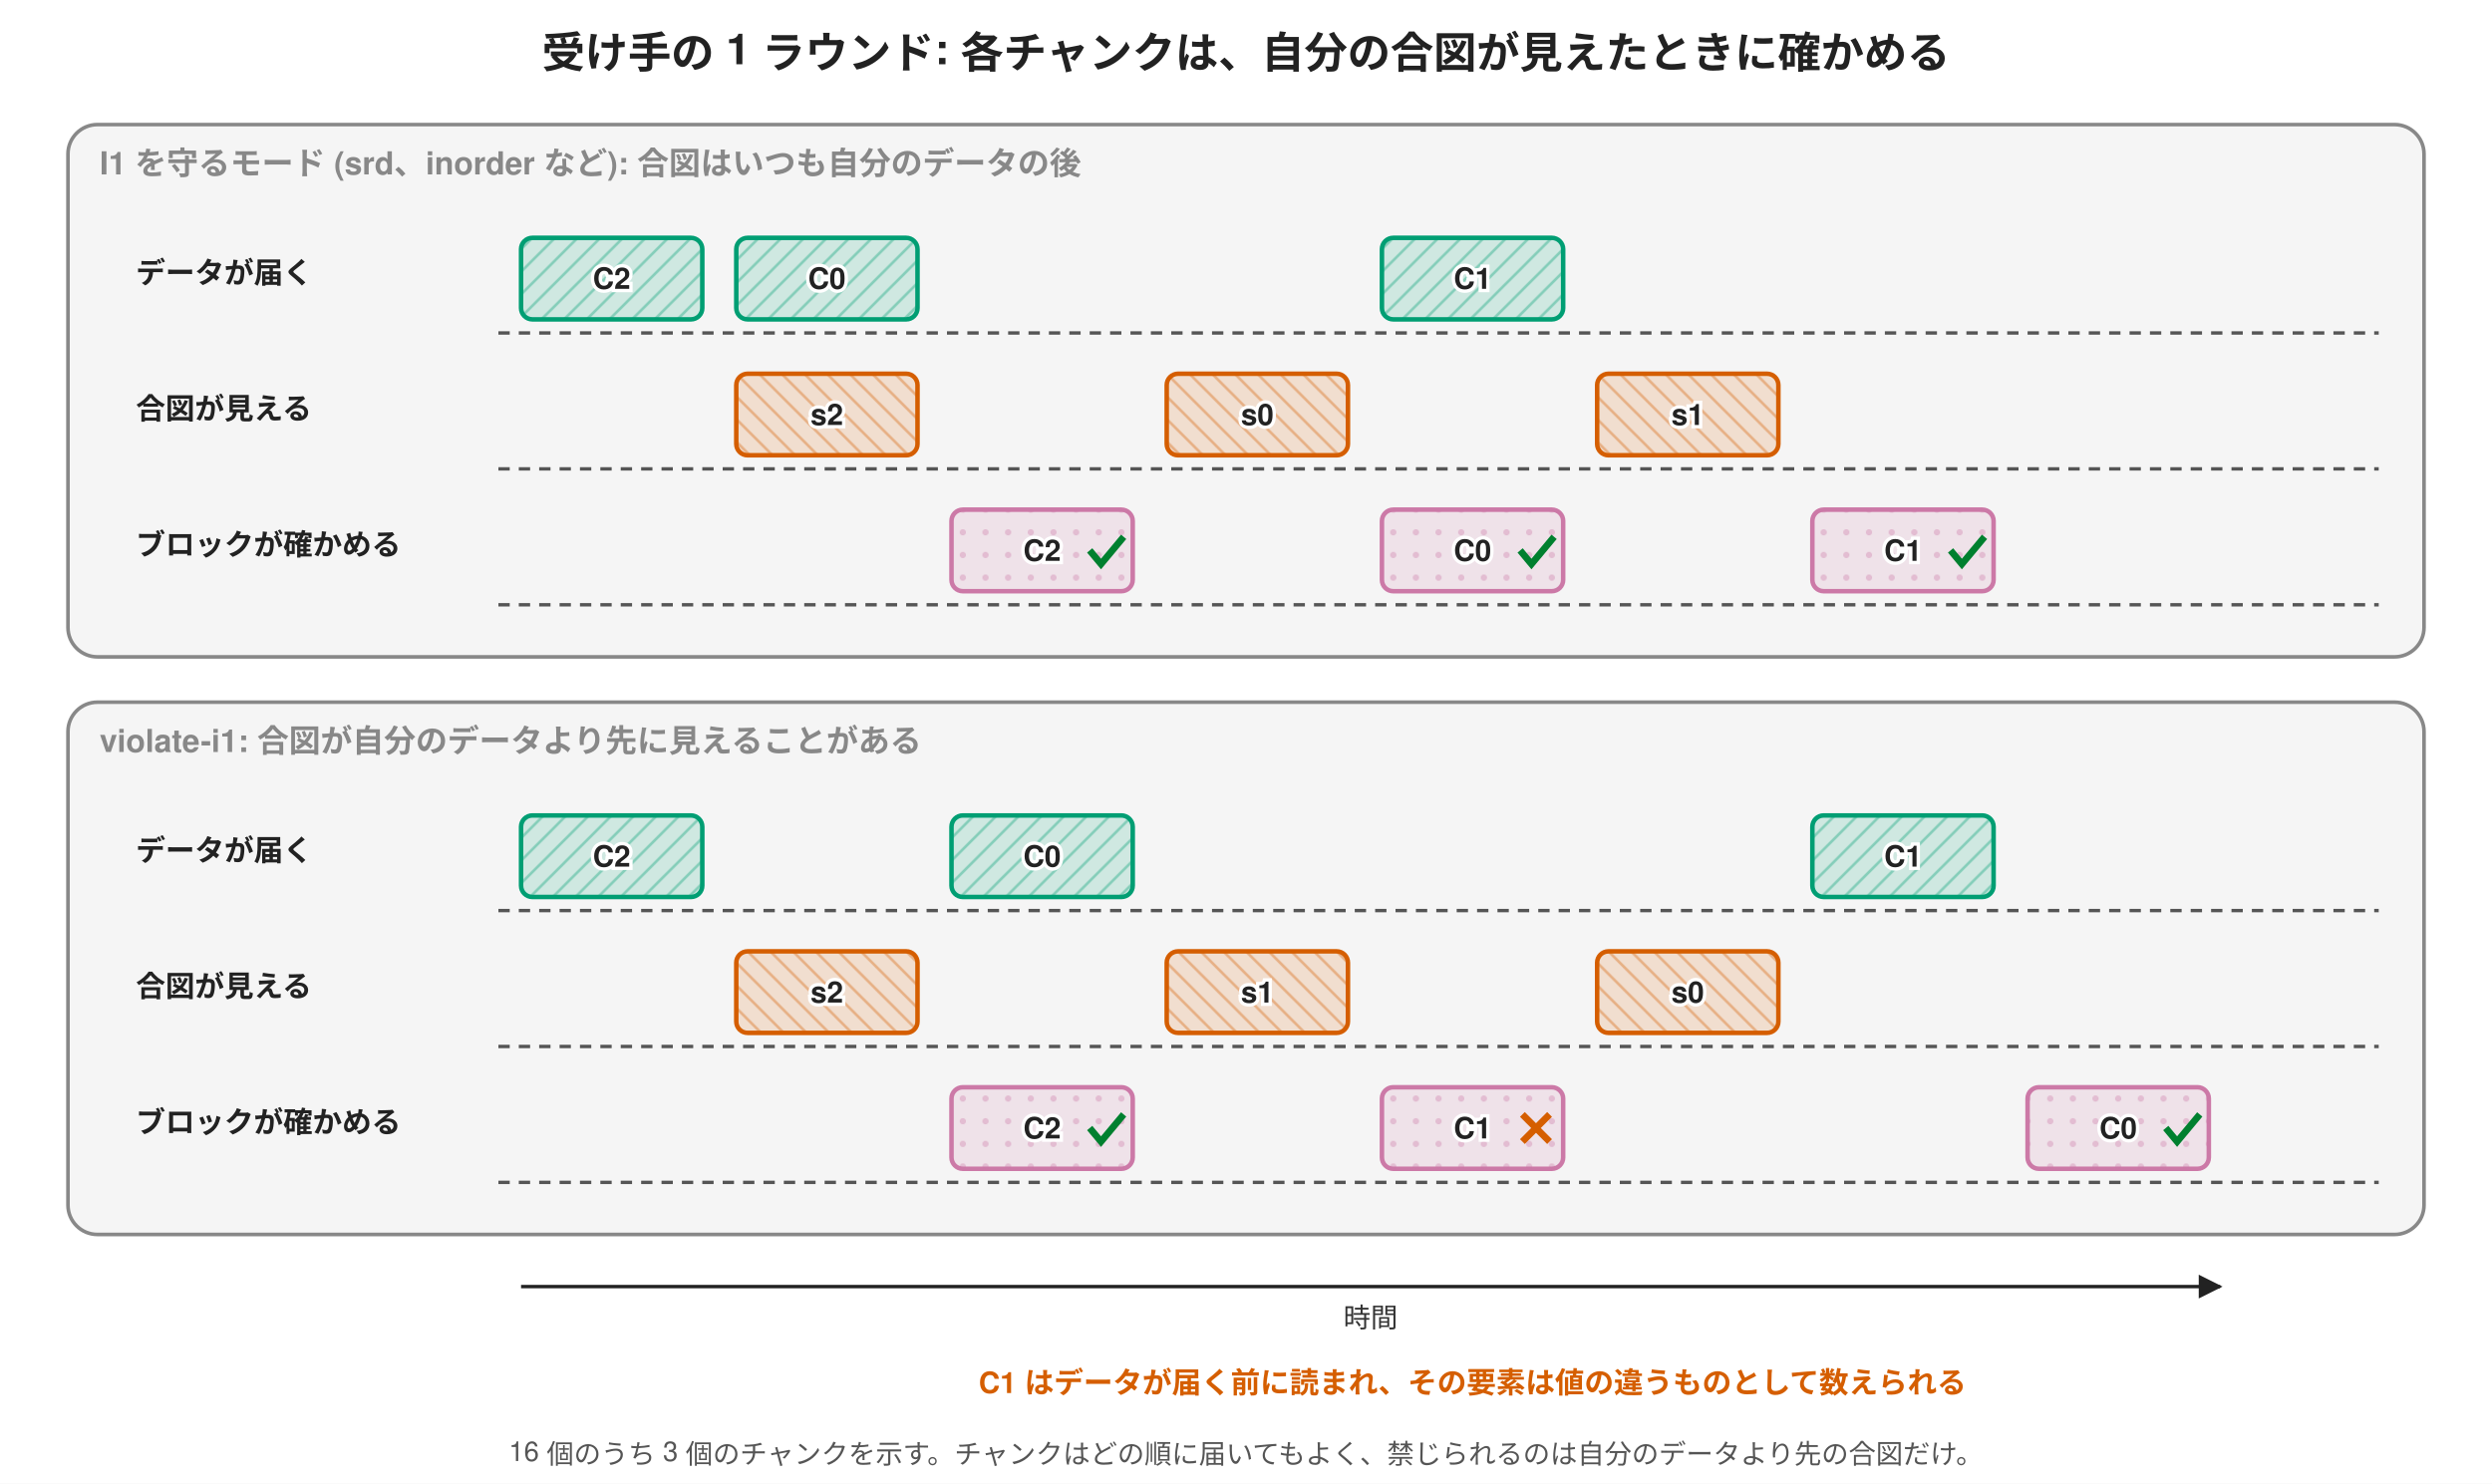
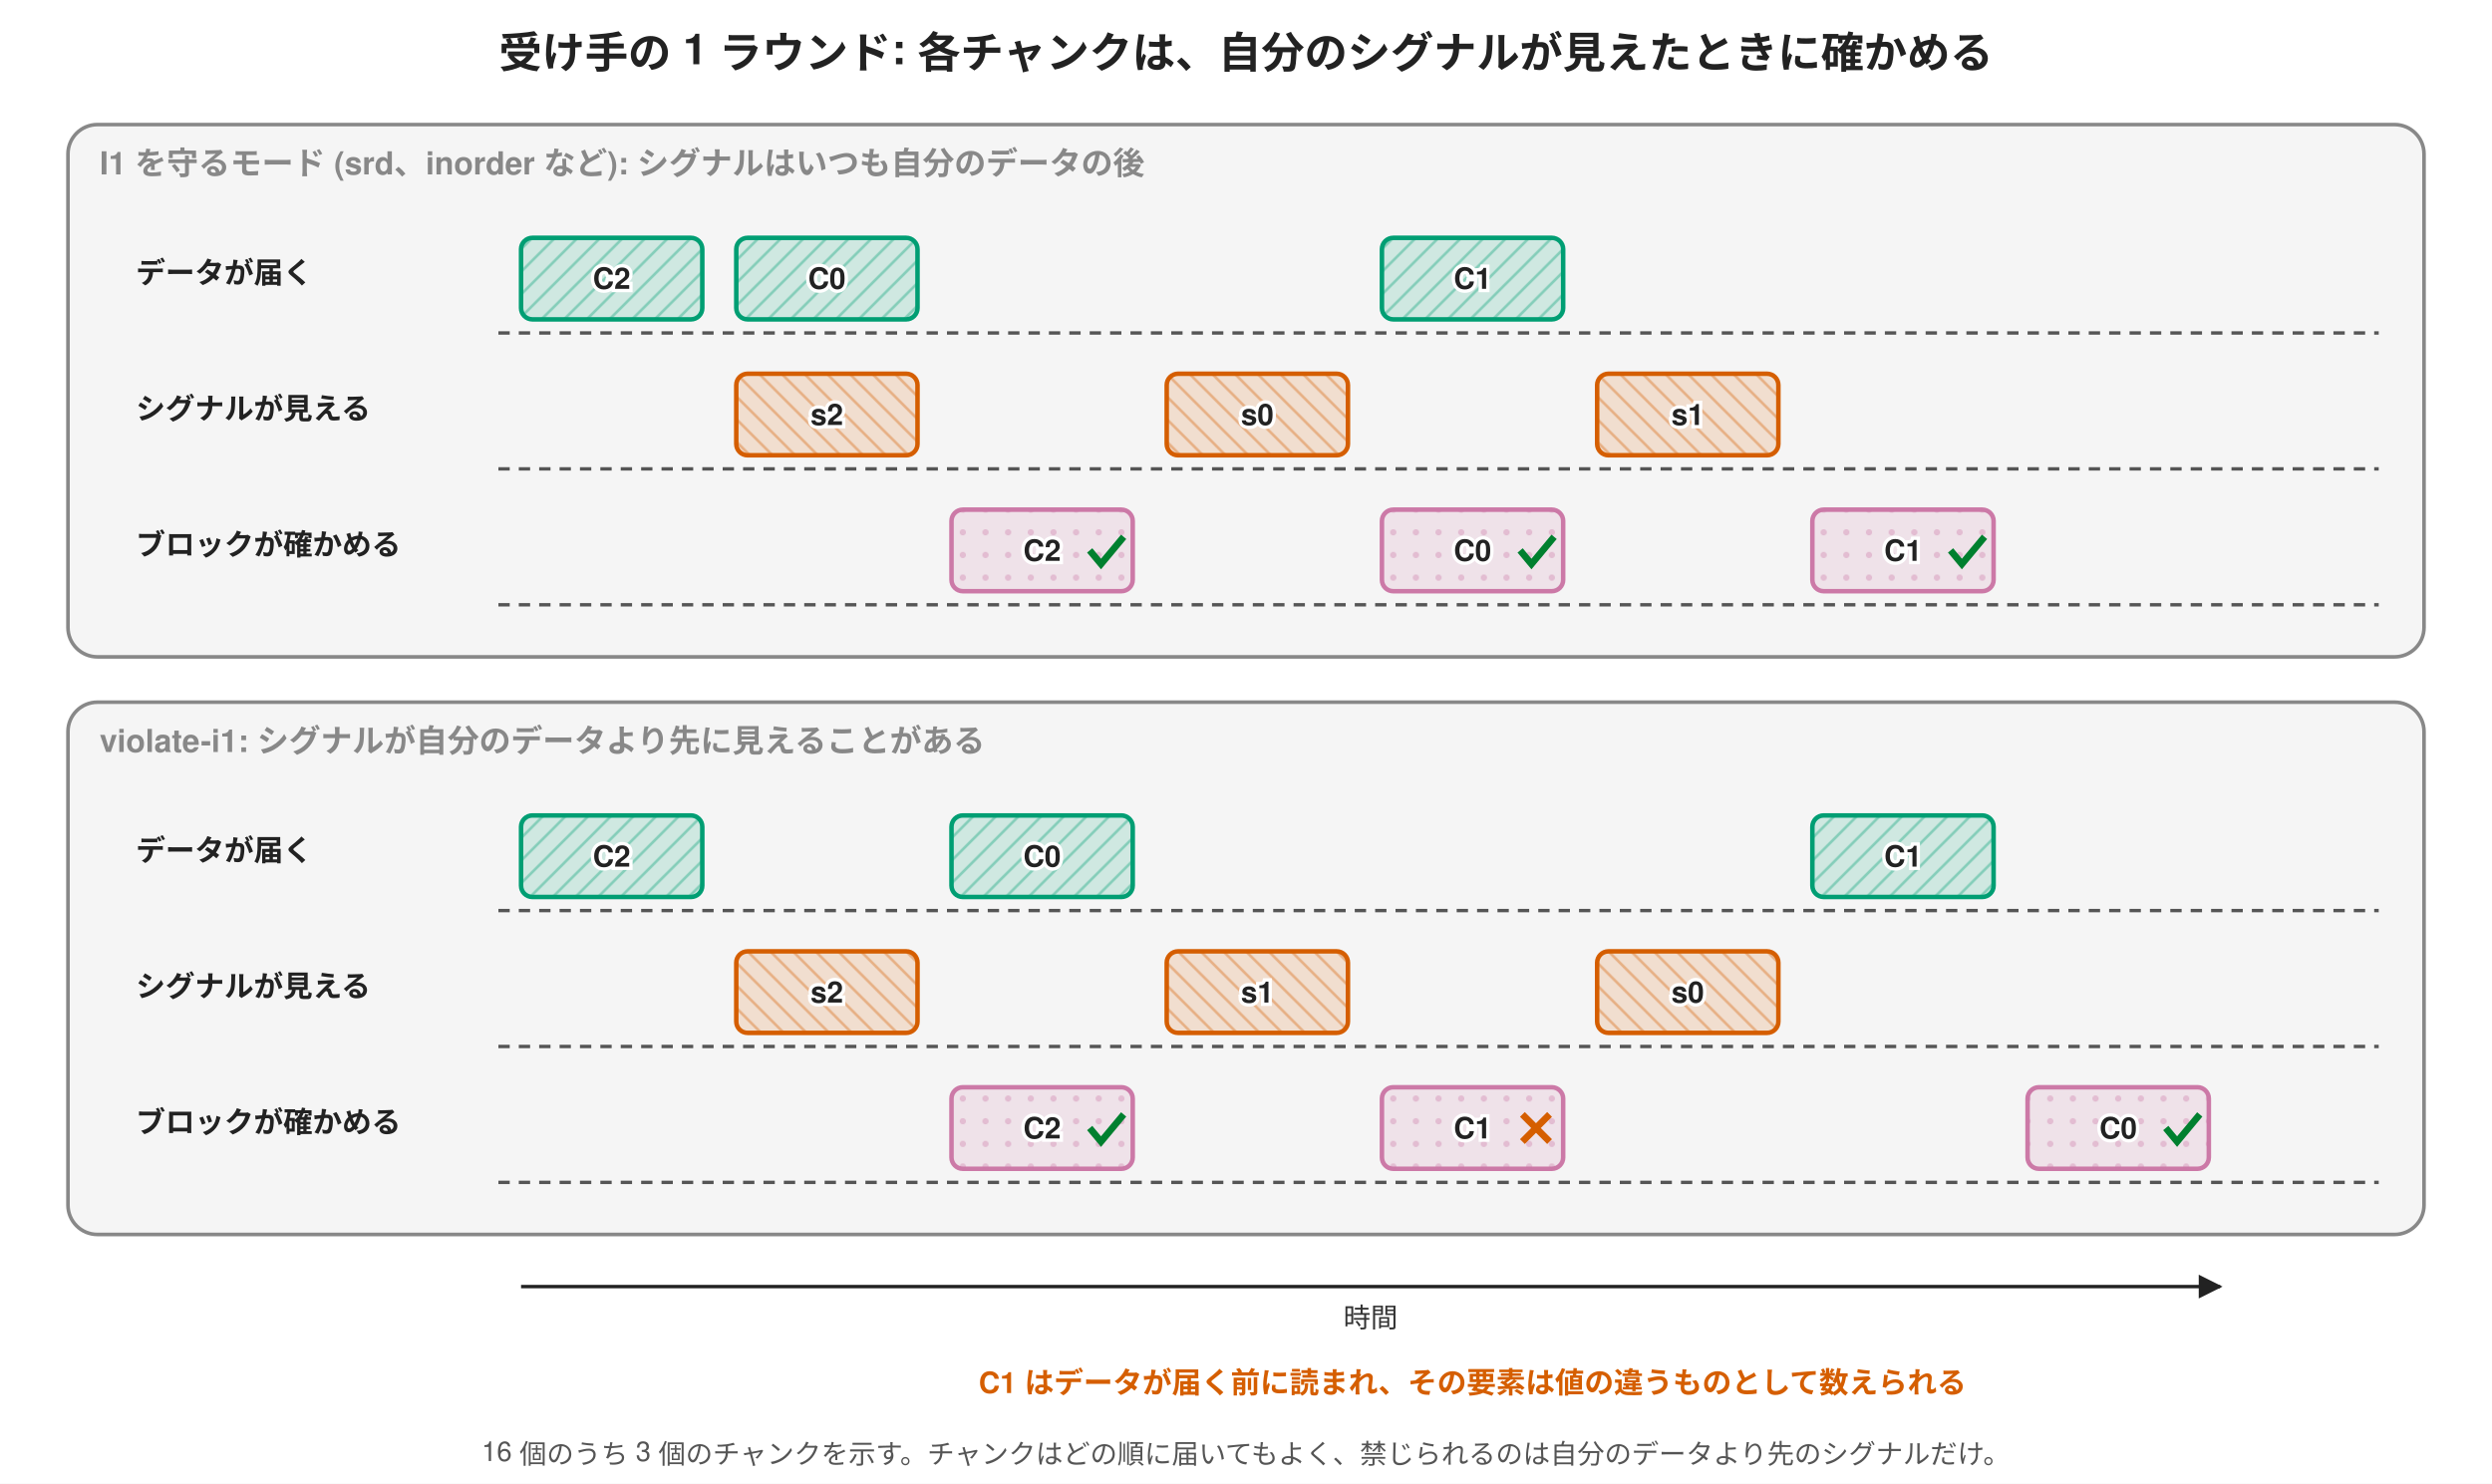
<svg xmlns="http://www.w3.org/2000/svg" width="1100" height="655" viewBox="0 0 1100 655">
  <defs>
    <pattern id="p-sim" width="10" height="10" patternUnits="userSpaceOnUse">
      <g stroke="#009E73" opacity="0.35">
        <path d="M-2,2 l4,-4 M0,10 l10,-10 M8,12 l4,-4" stroke-width="1.2" />
      </g>
    </pattern>
    <pattern id="p-sig" width="10" height="10" patternUnits="userSpaceOnUse">
      <g stroke="#D55E00" opacity="0.35">
        <path d="M-2,8 l4,4 M0,0 l10,10 M8,-2 l4,4" stroke-width="1.2" />
      </g>
    </pattern>
    <pattern id="p-target" width="10" height="10" patternUnits="userSpaceOnUse">
      <g stroke="#CC79A7" opacity="0.35">
        <circle cx="5" cy="5" r="1.4" stroke="none" fill="#CC79A7" />
      </g>
    </pattern>
    <marker id="m80" viewBox="0 0 10 10" refX="9" refY="5" markerWidth="7" markerHeight="7" orient="auto-start-reverse">
      <path d="M0,0 L10,5 L0,10 z" fill="#222222" />
    </marker>
  </defs>
  <rect x="0" y="0" width="1100" height="655" fill="#FFFFFF" />
-   <text x="550.0" y="30.0" font-family="Helvetica, Arial, 'Hiragino Sans', 'Hiragino Kaku Gothic ProN', 'Noto Sans CJK JP', 'Noto Sans JP', sans-serif" font-size="19" font-weight="bold" text-anchor="middle" fill="#222222">受け手の 1 ラウンド: 各チャンクは、自分の合図が見えたときに確かめる</text>
+   <text x="550.0" y="30.0" font-family="Helvetica, Arial, 'Hiragino Sans', 'Hiragino Kaku Gothic ProN', 'Noto Sans CJK JP', 'Noto Sans JP', sans-serif" font-size="19" font-weight="bold" text-anchor="middle" fill="#222222">受け手の 1 ラウンド: 各チャンクは、自分のシグナルが見えたときに確かめる</text>
  <rect x="30" y="55" width="1040" height="235" rx="13" fill="#F5F5F5" stroke="#888888" stroke-width="1.6" />
-   <text x="44.0" y="77.0" font-family="Helvetica, Arial, 'Hiragino Sans', 'Hiragino Kaku Gothic ProN', 'Noto Sans CJK JP', 'Noto Sans JP', sans-serif" font-size="14" font-weight="bold" text-anchor="start" fill="#888888">I1 を守るモード (srd、inorder など): 合図はいつも自分のデータの後</text>
+   <text x="44.0" y="77.0" font-family="Helvetica, Arial, 'Hiragino Sans', 'Hiragino Kaku Gothic ProN', 'Noto Sans CJK JP', 'Noto Sans JP', sans-serif" font-size="14" font-weight="bold" text-anchor="start" fill="#888888">I1 を守るモード (srd、inorder など): シグナルはいつも自分のデータの後</text>
  <text x="60.0" y="125.0" font-family="Helvetica, Arial, 'Hiragino Sans', 'Hiragino Kaku Gothic ProN', 'Noto Sans CJK JP', 'Noto Sans JP', sans-serif" font-size="13" font-weight="bold" text-anchor="start" fill="#222222">データが届く</text>
  <line x1="220" y1="147" x2="1050" y2="147" stroke="#555555" stroke-width="1.5" stroke-dasharray="5 4" />
-   <text x="60.0" y="185.0" font-family="Helvetica, Arial, 'Hiragino Sans', 'Hiragino Kaku Gothic ProN', 'Noto Sans CJK JP', 'Noto Sans JP', sans-serif" font-size="13" font-weight="bold" text-anchor="start" fill="#222222">合図が見える</text>
+   <text x="60.0" y="185.0" font-family="Helvetica, Arial, 'Hiragino Sans', 'Hiragino Kaku Gothic ProN', 'Noto Sans CJK JP', 'Noto Sans JP', sans-serif" font-size="13" font-weight="bold" text-anchor="start" fill="#222222">シグナルが見える</text>
  <line x1="220" y1="207" x2="1050" y2="207" stroke="#555555" stroke-width="1.5" stroke-dasharray="5 4" />
  <text x="60.0" y="245.0" font-family="Helvetica, Arial, 'Hiragino Sans', 'Hiragino Kaku Gothic ProN', 'Noto Sans CJK JP', 'Noto Sans JP', sans-serif" font-size="13" font-weight="bold" text-anchor="start" fill="#222222">ブロックが確かめる</text>
  <line x1="220" y1="267" x2="1050" y2="267" stroke="#555555" stroke-width="1.5" stroke-dasharray="5 4" />
  <rect x="230" y="105" width="80" height="36" rx="5" fill="#009E73" fill-opacity="0.16" stroke="#009E73" stroke-width="2" />
  <rect x="230" y="105" width="80" height="36" rx="5" fill="url(#p-sim)" />
  <text x="270.0" y="127.5" font-family="Helvetica, Arial, 'Hiragino Sans', 'Hiragino Kaku Gothic ProN', 'Noto Sans CJK JP', 'Noto Sans JP', sans-serif" font-size="13" font-weight="bold" text-anchor="middle" fill="#222222" stroke="#FFFFFF" stroke-width="3" paint-order="stroke">C2</text>
  <rect x="325" y="165" width="80" height="36" rx="5" fill="#D55E00" fill-opacity="0.16" stroke="#D55E00" stroke-width="2" />
  <rect x="325" y="165" width="80" height="36" rx="5" fill="url(#p-sig)" />
  <text x="365.0" y="187.6" font-family="Helvetica, Arial, 'Hiragino Sans', 'Hiragino Kaku Gothic ProN', 'Noto Sans CJK JP', 'Noto Sans JP', sans-serif" font-size="13" font-weight="bold" text-anchor="middle" fill="#222222" stroke="#FFFFFF" stroke-width="3" paint-order="stroke">s2</text>
  <rect x="420" y="225" width="80" height="36" rx="5" fill="#CC79A7" fill-opacity="0.16" stroke="#CC79A7" stroke-width="2" />
  <rect x="420" y="225" width="80" height="36" rx="5" fill="url(#p-target)" />
  <text x="460.0" y="247.6" font-family="Helvetica, Arial, 'Hiragino Sans', 'Hiragino Kaku Gothic ProN', 'Noto Sans CJK JP', 'Noto Sans JP', sans-serif" font-size="13" font-weight="bold" text-anchor="middle" fill="#222222" stroke="#FFFFFF" stroke-width="3" paint-order="stroke">C2</text>
  <path d="M481,243 l5,6 l10,-12" fill="none" stroke="#00802F" stroke-width="3" />
  <rect x="325" y="105" width="80" height="36" rx="5" fill="#009E73" fill-opacity="0.16" stroke="#009E73" stroke-width="2" />
  <rect x="325" y="105" width="80" height="36" rx="5" fill="url(#p-sim)" />
  <text x="365.0" y="127.5" font-family="Helvetica, Arial, 'Hiragino Sans', 'Hiragino Kaku Gothic ProN', 'Noto Sans CJK JP', 'Noto Sans JP', sans-serif" font-size="13" font-weight="bold" text-anchor="middle" fill="#222222" stroke="#FFFFFF" stroke-width="3" paint-order="stroke">C0</text>
  <rect x="515" y="165" width="80" height="36" rx="5" fill="#D55E00" fill-opacity="0.16" stroke="#D55E00" stroke-width="2" />
  <rect x="515" y="165" width="80" height="36" rx="5" fill="url(#p-sig)" />
  <text x="555.0" y="187.6" font-family="Helvetica, Arial, 'Hiragino Sans', 'Hiragino Kaku Gothic ProN', 'Noto Sans CJK JP', 'Noto Sans JP', sans-serif" font-size="13" font-weight="bold" text-anchor="middle" fill="#222222" stroke="#FFFFFF" stroke-width="3" paint-order="stroke">s0</text>
  <rect x="610" y="225" width="80" height="36" rx="5" fill="#CC79A7" fill-opacity="0.16" stroke="#CC79A7" stroke-width="2" />
  <rect x="610" y="225" width="80" height="36" rx="5" fill="url(#p-target)" />
  <text x="650.0" y="247.6" font-family="Helvetica, Arial, 'Hiragino Sans', 'Hiragino Kaku Gothic ProN', 'Noto Sans CJK JP', 'Noto Sans JP', sans-serif" font-size="13" font-weight="bold" text-anchor="middle" fill="#222222" stroke="#FFFFFF" stroke-width="3" paint-order="stroke">C0</text>
  <path d="M671,243 l5,6 l10,-12" fill="none" stroke="#00802F" stroke-width="3" />
  <rect x="610" y="105" width="80" height="36" rx="5" fill="#009E73" fill-opacity="0.16" stroke="#009E73" stroke-width="2" />
  <rect x="610" y="105" width="80" height="36" rx="5" fill="url(#p-sim)" />
  <text x="650.0" y="127.5" font-family="Helvetica, Arial, 'Hiragino Sans', 'Hiragino Kaku Gothic ProN', 'Noto Sans CJK JP', 'Noto Sans JP', sans-serif" font-size="13" font-weight="bold" text-anchor="middle" fill="#222222" stroke="#FFFFFF" stroke-width="3" paint-order="stroke">C1</text>
  <rect x="705" y="165" width="80" height="36" rx="5" fill="#D55E00" fill-opacity="0.16" stroke="#D55E00" stroke-width="2" />
  <rect x="705" y="165" width="80" height="36" rx="5" fill="url(#p-sig)" />
  <text x="745.0" y="187.6" font-family="Helvetica, Arial, 'Hiragino Sans', 'Hiragino Kaku Gothic ProN', 'Noto Sans CJK JP', 'Noto Sans JP', sans-serif" font-size="13" font-weight="bold" text-anchor="middle" fill="#222222" stroke="#FFFFFF" stroke-width="3" paint-order="stroke">s1</text>
  <rect x="800" y="225" width="80" height="36" rx="5" fill="#CC79A7" fill-opacity="0.16" stroke="#CC79A7" stroke-width="2" />
  <rect x="800" y="225" width="80" height="36" rx="5" fill="url(#p-target)" />
  <text x="840.0" y="247.6" font-family="Helvetica, Arial, 'Hiragino Sans', 'Hiragino Kaku Gothic ProN', 'Noto Sans CJK JP', 'Noto Sans JP', sans-serif" font-size="13" font-weight="bold" text-anchor="middle" fill="#222222" stroke="#FFFFFF" stroke-width="3" paint-order="stroke">C1</text>
  <path d="M861,243 l5,6 l10,-12" fill="none" stroke="#00802F" stroke-width="3" />
  <rect x="30" y="310" width="1040" height="235" rx="13" fill="#F5F5F5" stroke="#888888" stroke-width="1.6" />
-   <text x="44.0" y="332.0" font-family="Helvetica, Arial, 'Hiragino Sans', 'Hiragino Kaku Gothic ProN', 'Noto Sans CJK JP', 'Noto Sans JP', sans-serif" font-size="14" font-weight="bold" text-anchor="start" fill="#888888">violate-i1: 合図が自分のデータより先に見えることがある</text>
+   <text x="44.0" y="332.0" font-family="Helvetica, Arial, 'Hiragino Sans', 'Hiragino Kaku Gothic ProN', 'Noto Sans CJK JP', 'Noto Sans JP', sans-serif" font-size="14" font-weight="bold" text-anchor="start" fill="#888888">violate-i1: シグナルが自分のデータより先に見えることがある</text>
  <text x="60.0" y="380.0" font-family="Helvetica, Arial, 'Hiragino Sans', 'Hiragino Kaku Gothic ProN', 'Noto Sans CJK JP', 'Noto Sans JP', sans-serif" font-size="13" font-weight="bold" text-anchor="start" fill="#222222">データが届く</text>
  <line x1="220" y1="402" x2="1050" y2="402" stroke="#555555" stroke-width="1.5" stroke-dasharray="5 4" />
-   <text x="60.0" y="440.0" font-family="Helvetica, Arial, 'Hiragino Sans', 'Hiragino Kaku Gothic ProN', 'Noto Sans CJK JP', 'Noto Sans JP', sans-serif" font-size="13" font-weight="bold" text-anchor="start" fill="#222222">合図が見える</text>
+   <text x="60.0" y="440.0" font-family="Helvetica, Arial, 'Hiragino Sans', 'Hiragino Kaku Gothic ProN', 'Noto Sans CJK JP', 'Noto Sans JP', sans-serif" font-size="13" font-weight="bold" text-anchor="start" fill="#222222">シグナルが見える</text>
  <line x1="220" y1="462" x2="1050" y2="462" stroke="#555555" stroke-width="1.5" stroke-dasharray="5 4" />
  <text x="60.0" y="500.0" font-family="Helvetica, Arial, 'Hiragino Sans', 'Hiragino Kaku Gothic ProN', 'Noto Sans CJK JP', 'Noto Sans JP', sans-serif" font-size="13" font-weight="bold" text-anchor="start" fill="#222222">ブロックが確かめる</text>
  <line x1="220" y1="522" x2="1050" y2="522" stroke="#555555" stroke-width="1.5" stroke-dasharray="5 4" />
  <rect x="230" y="360" width="80" height="36" rx="5" fill="#009E73" fill-opacity="0.16" stroke="#009E73" stroke-width="2" />
  <rect x="230" y="360" width="80" height="36" rx="5" fill="url(#p-sim)" />
  <text x="270.0" y="382.6" font-family="Helvetica, Arial, 'Hiragino Sans', 'Hiragino Kaku Gothic ProN', 'Noto Sans CJK JP', 'Noto Sans JP', sans-serif" font-size="13" font-weight="bold" text-anchor="middle" fill="#222222" stroke="#FFFFFF" stroke-width="3" paint-order="stroke">C2</text>
  <rect x="325" y="420" width="80" height="36" rx="5" fill="#D55E00" fill-opacity="0.16" stroke="#D55E00" stroke-width="2" />
  <rect x="325" y="420" width="80" height="36" rx="5" fill="url(#p-sig)" />
  <text x="365.0" y="442.6" font-family="Helvetica, Arial, 'Hiragino Sans', 'Hiragino Kaku Gothic ProN', 'Noto Sans CJK JP', 'Noto Sans JP', sans-serif" font-size="13" font-weight="bold" text-anchor="middle" fill="#222222" stroke="#FFFFFF" stroke-width="3" paint-order="stroke">s2</text>
  <rect x="420" y="480" width="80" height="36" rx="5" fill="#CC79A7" fill-opacity="0.16" stroke="#CC79A7" stroke-width="2" />
  <rect x="420" y="480" width="80" height="36" rx="5" fill="url(#p-target)" />
  <text x="460.0" y="502.6" font-family="Helvetica, Arial, 'Hiragino Sans', 'Hiragino Kaku Gothic ProN', 'Noto Sans CJK JP', 'Noto Sans JP', sans-serif" font-size="13" font-weight="bold" text-anchor="middle" fill="#222222" stroke="#FFFFFF" stroke-width="3" paint-order="stroke">C2</text>
  <path d="M481,498 l5,6 l10,-12" fill="none" stroke="#00802F" stroke-width="3" />
  <rect x="515" y="420" width="80" height="36" rx="5" fill="#D55E00" fill-opacity="0.16" stroke="#D55E00" stroke-width="2" />
  <rect x="515" y="420" width="80" height="36" rx="5" fill="url(#p-sig)" />
  <text x="555.0" y="442.6" font-family="Helvetica, Arial, 'Hiragino Sans', 'Hiragino Kaku Gothic ProN', 'Noto Sans CJK JP', 'Noto Sans JP', sans-serif" font-size="13" font-weight="bold" text-anchor="middle" fill="#222222" stroke="#FFFFFF" stroke-width="3" paint-order="stroke">s1</text>
  <rect x="610" y="480" width="80" height="36" rx="5" fill="#CC79A7" fill-opacity="0.16" stroke="#CC79A7" stroke-width="2" />
  <rect x="610" y="480" width="80" height="36" rx="5" fill="url(#p-target)" />
  <text x="650.0" y="502.6" font-family="Helvetica, Arial, 'Hiragino Sans', 'Hiragino Kaku Gothic ProN', 'Noto Sans CJK JP', 'Noto Sans JP', sans-serif" font-size="13" font-weight="bold" text-anchor="middle" fill="#222222" stroke="#FFFFFF" stroke-width="3" paint-order="stroke">C1</text>
  <path d="M672,492 l12,12 M684,492 l-12,12" stroke="#D55E00" stroke-width="3" />
  <rect x="800" y="360" width="80" height="36" rx="5" fill="#009E73" fill-opacity="0.16" stroke="#009E73" stroke-width="2" />
  <rect x="800" y="360" width="80" height="36" rx="5" fill="url(#p-sim)" />
  <text x="840.0" y="382.6" font-family="Helvetica, Arial, 'Hiragino Sans', 'Hiragino Kaku Gothic ProN', 'Noto Sans CJK JP', 'Noto Sans JP', sans-serif" font-size="13" font-weight="bold" text-anchor="middle" fill="#222222" stroke="#FFFFFF" stroke-width="3" paint-order="stroke">C1</text>
  <rect x="420" y="360" width="80" height="36" rx="5" fill="#009E73" fill-opacity="0.16" stroke="#009E73" stroke-width="2" />
  <rect x="420" y="360" width="80" height="36" rx="5" fill="url(#p-sim)" />
  <text x="460.0" y="382.6" font-family="Helvetica, Arial, 'Hiragino Sans', 'Hiragino Kaku Gothic ProN', 'Noto Sans CJK JP', 'Noto Sans JP', sans-serif" font-size="13" font-weight="bold" text-anchor="middle" fill="#222222" stroke="#FFFFFF" stroke-width="3" paint-order="stroke">C0</text>
  <rect x="705" y="420" width="80" height="36" rx="5" fill="#D55E00" fill-opacity="0.16" stroke="#D55E00" stroke-width="2" />
  <rect x="705" y="420" width="80" height="36" rx="5" fill="url(#p-sig)" />
  <text x="745.0" y="442.6" font-family="Helvetica, Arial, 'Hiragino Sans', 'Hiragino Kaku Gothic ProN', 'Noto Sans CJK JP', 'Noto Sans JP', sans-serif" font-size="13" font-weight="bold" text-anchor="middle" fill="#222222" stroke="#FFFFFF" stroke-width="3" paint-order="stroke">s0</text>
  <rect x="895" y="480" width="80" height="36" rx="5" fill="#CC79A7" fill-opacity="0.16" stroke="#CC79A7" stroke-width="2" />
  <rect x="895" y="480" width="80" height="36" rx="5" fill="url(#p-target)" />
  <text x="935.0" y="502.6" font-family="Helvetica, Arial, 'Hiragino Sans', 'Hiragino Kaku Gothic ProN', 'Noto Sans CJK JP', 'Noto Sans JP', sans-serif" font-size="13" font-weight="bold" text-anchor="middle" fill="#222222" stroke="#FFFFFF" stroke-width="3" paint-order="stroke">C0</text>
  <path d="M956,498 l5,6 l10,-12" fill="none" stroke="#00802F" stroke-width="3" />
-   <text x="550.0" y="645.0" font-family="Helvetica, Arial, 'Hiragino Sans', 'Hiragino Kaku Gothic ProN', 'Noto Sans CJK JP', 'Noto Sans JP', sans-serif" font-size="12" font-weight="normal" text-anchor="middle" fill="#555555">16 個のうち 3 個のチャンクを示す。チャンクはどの順に届いてもよく、禁じられるのは自分のデータより先の合図だけ。</text>
+   <text x="550.0" y="645.0" font-family="Helvetica, Arial, 'Hiragino Sans', 'Hiragino Kaku Gothic ProN', 'Noto Sans CJK JP', 'Noto Sans JP', sans-serif" font-size="12" font-weight="normal" text-anchor="middle" fill="#555555">16 個のうち 3 個のチャンクを示す。チャンクはどの順に届いてもよく、禁じられるのは自分のデータより先のシグナルだけ。</text>
  <text x="650.0" y="615.0" font-family="Helvetica, Arial, 'Hiragino Sans', 'Hiragino Kaku Gothic ProN', 'Noto Sans CJK JP', 'Noto Sans JP', sans-serif" font-size="13" font-weight="bold" text-anchor="middle" fill="#D55E00">C1 はデータが届く前に読まれ、その要素は値の違うものとして数えられる</text>
  <line x1="230" y1="568" x2="980" y2="568" stroke="#222222" stroke-width="1.5" marker-end="url(#m80)" />
  <text x="605.0" y="586.0" font-family="Helvetica, Arial, 'Hiragino Sans', 'Hiragino Kaku Gothic ProN', 'Noto Sans CJK JP', 'Noto Sans JP', sans-serif" font-size="12" font-weight="normal" text-anchor="middle" fill="#333333">時間</text>
</svg>
